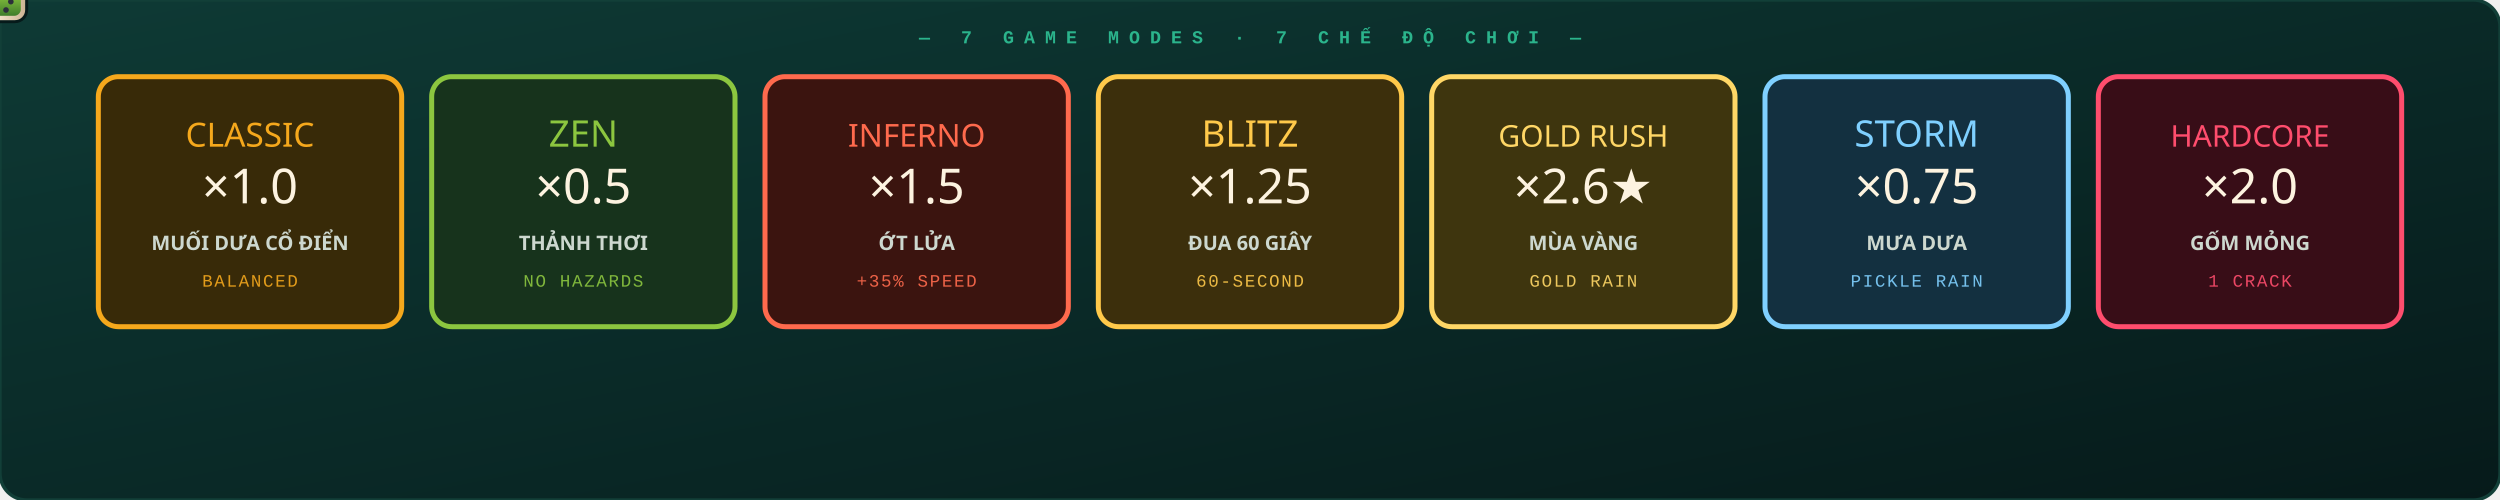
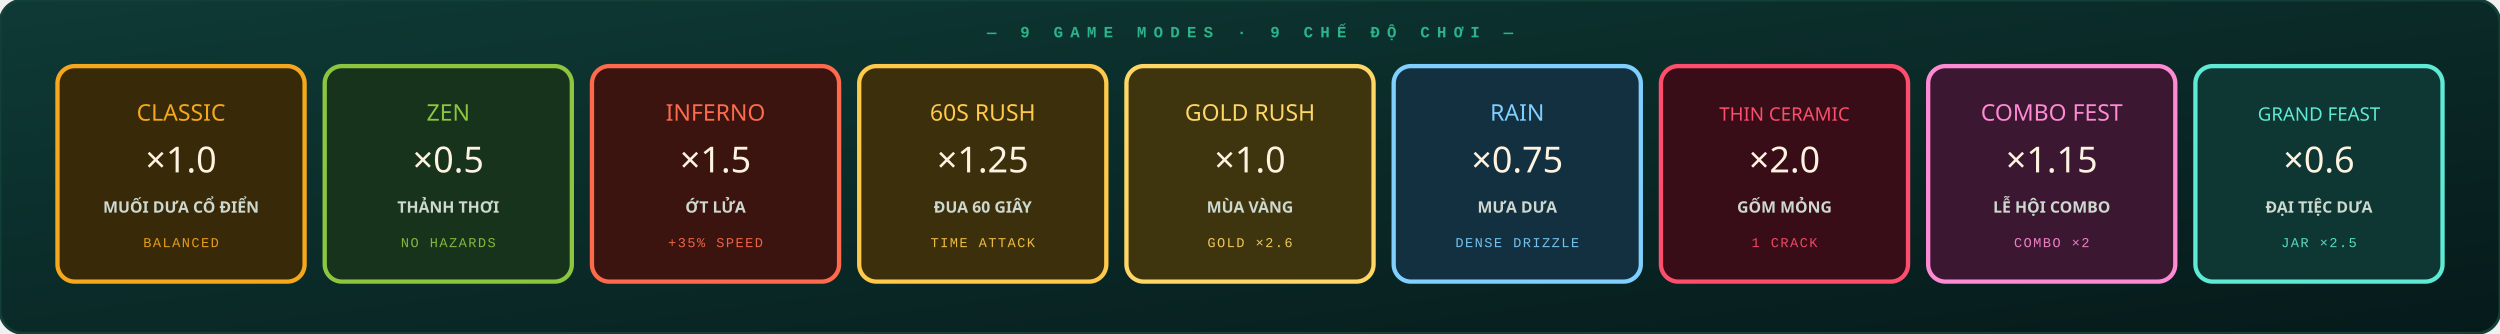
- <svg xmlns="http://www.w3.org/2000/svg" viewBox="0 0 1500 300" role="img" aria-label="Lọ Chéo — 7 game modes: Classic, Zen, Inferno, 60-Second Rush, Gold Rush, Pickle Rain, Thin Ceramic">
+ <svg xmlns="http://www.w3.org/2000/svg" viewBox="0 0 1740 232" role="img" aria-label="Lọ Chéo — 9 game modes: Classic, Zen, Inferno, 60-Second Rush, Gold Rush, Pickle Rain, Thin Ceramic, Combo Festival, Grand Feast">
  <defs>
-     <linearGradient id="modesBg" x1="0" y1="0" x2="1" y2="1">
+     <linearGradient id="mBg" x1="0" y1="0" x2="1" y2="1">
      <stop offset="0" stop-color="#0e3a35" />
      <stop offset="1" stop-color="#061a1a" />
    </linearGradient>
-     <linearGradient id="jarBody" x1="0" y1="0" x2="1" y2="0">
-       <stop offset="0" stop-color="#fffaf0" />
-       <stop offset="0.45" stop-color="#f3e3c8" />
-       <stop offset="1" stop-color="#cbb191" />
-     </linearGradient>
-     <linearGradient id="jarBrine" x1="0" y1="0" x2="0" y2="1">
-       <stop offset="0" stop-color="#8cc63f" />
-       <stop offset="1" stop-color="#3f7d2a" />
-     </linearGradient>
-     <path id="flightPath" d="M 30 262 L 1470 44" />
  </defs>
-   <rect width="1500" height="300" rx="16" fill="url(#modesBg)" />
-   <rect width="1500" height="300" rx="16" fill="none" stroke="#123f38" stroke-width="2" />
-   <text x="750" y="26" text-anchor="middle" font-family="'Courier New',monospace" font-weight="700" font-size="11" letter-spacing="6" fill="#2bb48c">— 7 GAME MODES · 7 CHẾ ĐỘ CHƠI —</text>
-   <g transform="translate(59 46)">
-     <rect width="182" height="150" rx="12" fill="#241d05" stroke="#f5a81c" stroke-width="3" />
-     <rect width="182" height="150" rx="12" fill="#f5a81c" opacity="0.10">
-       <animate attributeName="opacity" values="0.06;0.30;0.06" dur="3.4s" begin="0.0s" repeatCount="indefinite" />
+   <rect width="1740" height="232" rx="16" fill="url(#mBg)" />
+   <rect width="1740" height="232" rx="16" fill="none" stroke="#123f38" stroke-width="2" />
+   <text x="870" y="26" text-anchor="middle" font-family="'Courier New',monospace" font-weight="700" font-size="11" letter-spacing="5" fill="#2bb48c">— 9 GAME MODES · 9 CHẾ ĐỘ CHƠI —</text>
+   <g transform="translate(40 46)">
+     <rect width="172" height="150" rx="12" fill="#241d05" stroke="#f5a81c" stroke-width="3" />
+     <rect width="172" height="150" rx="12" fill="#f5a81c" opacity="0.10">
+       <animate attributeName="opacity" values="0.06;0.32;0.06" dur="3.4s" begin="0.00s" repeatCount="indefinite" />
    </rect>
-     <text x="91" y="42" text-anchor="middle" font-family="'Bungee','Arial Black',sans-serif" font-size="20" fill="#f5a81c">CLASSIC</text>
-     <text x="91" y="76" text-anchor="middle" font-family="'Bungee','Arial Black',sans-serif" font-size="29" fill="#fdf3e0">×1.0</text>
-     <text x="91" y="104" text-anchor="middle" font-family="'Be Vietnam Pro',sans-serif" font-weight="700" font-size="12" fill="#cdd8cf">MUỐI DƯA CỔ ĐIỂN</text>
-     <text x="91" y="126" text-anchor="middle" font-family="'Courier New',monospace" font-size="10.5" letter-spacing="1" fill="#f5a81c" opacity="0.9">BALANCED</text>
+     <text x="86" y="38" text-anchor="middle" font-family="'Bungee','Arial Black',sans-serif" font-size="16" fill="#f5a81c">CLASSIC</text>
+     <text x="86" y="74" text-anchor="middle" font-family="'Bungee','Arial Black',sans-serif" font-size="25" fill="#fdf3e0">×1.0</text>
+     <text x="86" y="102" text-anchor="middle" font-family="'Be Vietnam Pro',sans-serif" font-weight="700" font-size="11" fill="#cdd8cf">MUỐI DƯA CỔ ĐIỂN</text>
+     <text x="86" y="126" text-anchor="middle" font-family="'Courier New',monospace" font-size="9.5" letter-spacing="1" fill="#f5a81c" opacity="0.9">BALANCED</text>
  </g>
-   <g transform="translate(259 46)">
-     <rect width="182" height="150" rx="12" fill="#0a2418" stroke="#8cc63f" stroke-width="3" />
-     <rect width="182" height="150" rx="12" fill="#8cc63f" opacity="0.10">
-       <animate attributeName="opacity" values="0.06;0.30;0.06" dur="3.4s" begin="0.5s" repeatCount="indefinite" />
+   <g transform="translate(226 46)">
+     <rect width="172" height="150" rx="12" fill="#0a2418" stroke="#8cc63f" stroke-width="3" />
+     <rect width="172" height="150" rx="12" fill="#8cc63f" opacity="0.10">
+       <animate attributeName="opacity" values="0.06;0.32;0.06" dur="3.4s" begin="0.35s" repeatCount="indefinite" />
    </rect>
-     <text x="91" y="42" text-anchor="middle" font-family="'Bungee','Arial Black',sans-serif" font-size="22" fill="#8cc63f">ZEN</text>
-     <text x="91" y="76" text-anchor="middle" font-family="'Bungee','Arial Black',sans-serif" font-size="29" fill="#fdf3e0">×0.5</text>
-     <text x="91" y="104" text-anchor="middle" font-family="'Be Vietnam Pro',sans-serif" font-weight="700" font-size="12" fill="#cdd8cf">THẢNH THƠI</text>
-     <text x="91" y="126" text-anchor="middle" font-family="'Courier New',monospace" font-size="10.5" letter-spacing="1" fill="#8cc63f" opacity="0.9">NO HAZARDS</text>
+     <text x="86" y="38" text-anchor="middle" font-family="'Bungee','Arial Black',sans-serif" font-size="16" fill="#8cc63f">ZEN</text>
+     <text x="86" y="74" text-anchor="middle" font-family="'Bungee','Arial Black',sans-serif" font-size="25" fill="#fdf3e0">×0.5</text>
+     <text x="86" y="102" text-anchor="middle" font-family="'Be Vietnam Pro',sans-serif" font-weight="700" font-size="11" fill="#cdd8cf">THẢNH THƠI</text>
+     <text x="86" y="126" text-anchor="middle" font-family="'Courier New',monospace" font-size="9.5" letter-spacing="1" fill="#8cc63f" opacity="0.9">NO HAZARDS</text>
  </g>
-   <g transform="translate(459 46)">
-     <rect width="182" height="150" rx="12" fill="#260b08" stroke="#ff6a4d" stroke-width="3" />
-     <rect width="182" height="150" rx="12" fill="#ff6a4d" opacity="0.10">
-       <animate attributeName="opacity" values="0.06;0.30;0.06" dur="3.4s" begin="1.0s" repeatCount="indefinite" />
+   <g transform="translate(412 46)">
+     <rect width="172" height="150" rx="12" fill="#260b08" stroke="#ff6a4d" stroke-width="3" />
+     <rect width="172" height="150" rx="12" fill="#ff6a4d" opacity="0.10">
+       <animate attributeName="opacity" values="0.06;0.32;0.06" dur="3.4s" begin="0.70s" repeatCount="indefinite" />
    </rect>
-     <text x="91" y="42" text-anchor="middle" font-family="'Bungee','Arial Black',sans-serif" font-size="19" fill="#ff6a4d">INFERNO</text>
-     <text x="91" y="76" text-anchor="middle" font-family="'Bungee','Arial Black',sans-serif" font-size="29" fill="#fdf3e0">×1.5</text>
-     <text x="91" y="104" text-anchor="middle" font-family="'Be Vietnam Pro',sans-serif" font-weight="700" font-size="12" fill="#cdd8cf">ỚT LỬA</text>
-     <text x="91" y="126" text-anchor="middle" font-family="'Courier New',monospace" font-size="10.5" letter-spacing="1" fill="#ff6a4d" opacity="0.9">+35% SPEED</text>
+     <text x="86" y="38" text-anchor="middle" font-family="'Bungee','Arial Black',sans-serif" font-size="16" fill="#ff6a4d">INFERNO</text>
+     <text x="86" y="74" text-anchor="middle" font-family="'Bungee','Arial Black',sans-serif" font-size="25" fill="#fdf3e0">×1.5</text>
+     <text x="86" y="102" text-anchor="middle" font-family="'Be Vietnam Pro',sans-serif" font-weight="700" font-size="11" fill="#cdd8cf">ỚT LỬA</text>
+     <text x="86" y="126" text-anchor="middle" font-family="'Courier New',monospace" font-size="9.5" letter-spacing="1" fill="#ff6a4d" opacity="0.9">+35% SPEED</text>
  </g>
-   <g transform="translate(659 46)">
-     <rect width="182" height="150" rx="12" fill="#271e06" stroke="#ffc94a" stroke-width="3" />
-     <rect width="182" height="150" rx="12" fill="#ffc94a" opacity="0.10">
-       <animate attributeName="opacity" values="0.06;0.30;0.06" dur="3.4s" begin="1.5s" repeatCount="indefinite" />
+   <g transform="translate(598 46)">
+     <rect width="172" height="150" rx="12" fill="#271e06" stroke="#ffc94a" stroke-width="3" />
+     <rect width="172" height="150" rx="12" fill="#ffc94a" opacity="0.10">
+       <animate attributeName="opacity" values="0.06;0.32;0.06" dur="3.4s" begin="1.05s" repeatCount="indefinite" />
    </rect>
-     <text x="91" y="42" text-anchor="middle" font-family="'Bungee','Arial Black',sans-serif" font-size="22" fill="#ffc94a">BLITZ</text>
-     <text x="91" y="76" text-anchor="middle" font-family="'Bungee','Arial Black',sans-serif" font-size="29" fill="#fdf3e0">×1.25</text>
-     <text x="91" y="104" text-anchor="middle" font-family="'Be Vietnam Pro',sans-serif" font-weight="700" font-size="12" fill="#cdd8cf">ĐUA 60 GIÂY</text>
-     <text x="91" y="126" text-anchor="middle" font-family="'Courier New',monospace" font-size="10.5" letter-spacing="1" fill="#ffc94a" opacity="0.9">60-SECOND</text>
+     <text x="86" y="38" text-anchor="middle" font-family="'Bungee','Arial Black',sans-serif" font-size="16" fill="#ffc94a">60S RUSH</text>
+     <text x="86" y="74" text-anchor="middle" font-family="'Bungee','Arial Black',sans-serif" font-size="25" fill="#fdf3e0">×1.25</text>
+     <text x="86" y="102" text-anchor="middle" font-family="'Be Vietnam Pro',sans-serif" font-weight="700" font-size="11" fill="#cdd8cf">ĐUA 60 GIÂY</text>
+     <text x="86" y="126" text-anchor="middle" font-family="'Courier New',monospace" font-size="9.5" letter-spacing="1" fill="#ffc94a" opacity="0.9">TIME ATTACK</text>
  </g>
-   <g transform="translate(859 46)">
-     <rect width="182" height="150" rx="12" fill="#292404" stroke="#ffd766" stroke-width="3" />
-     <rect width="182" height="150" rx="12" fill="#ffd766" opacity="0.10">
-       <animate attributeName="opacity" values="0.06;0.30;0.06" dur="3.4s" begin="2.0s" repeatCount="indefinite" />
+   <g transform="translate(784 46)">
+     <rect width="172" height="150" rx="12" fill="#292404" stroke="#ffd766" stroke-width="3" />
+     <rect width="172" height="150" rx="12" fill="#ffd766" opacity="0.10">
+       <animate attributeName="opacity" values="0.06;0.32;0.06" dur="3.4s" begin="1.40s" repeatCount="indefinite" />
    </rect>
-     <text x="91" y="42" text-anchor="middle" font-family="'Bungee','Arial Black',sans-serif" font-size="18" fill="#ffd766">GOLD RUSH</text>
-     <text x="91" y="76" text-anchor="middle" font-family="'Bungee','Arial Black',sans-serif" font-size="29" fill="#fdf3e0">×2.6★</text>
-     <text x="91" y="104" text-anchor="middle" font-family="'Be Vietnam Pro',sans-serif" font-weight="700" font-size="12" fill="#cdd8cf">MÙA VÀNG</text>
-     <text x="91" y="126" text-anchor="middle" font-family="'Courier New',monospace" font-size="10.5" letter-spacing="1" fill="#ffd766" opacity="0.9">GOLD RAIN</text>
+     <text x="86" y="38" text-anchor="middle" font-family="'Bungee','Arial Black',sans-serif" font-size="16" fill="#ffd766">GOLD RUSH</text>
+     <text x="86" y="74" text-anchor="middle" font-family="'Bungee','Arial Black',sans-serif" font-size="25" fill="#fdf3e0">×1.0</text>
+     <text x="86" y="102" text-anchor="middle" font-family="'Be Vietnam Pro',sans-serif" font-weight="700" font-size="11" fill="#cdd8cf">MÙA VÀNG</text>
+     <text x="86" y="126" text-anchor="middle" font-family="'Courier New',monospace" font-size="9.5" letter-spacing="1" fill="#ffd766" opacity="0.9">GOLD ×2.6</text>
  </g>
-   <g transform="translate(1059 46)">
-     <rect width="182" height="150" rx="12" fill="#081f2b" stroke="#7fd0ff" stroke-width="3" />
-     <rect width="182" height="150" rx="12" fill="#7fd0ff" opacity="0.10">
-       <animate attributeName="opacity" values="0.06;0.30;0.06" dur="3.4s" begin="2.5s" repeatCount="indefinite" />
+   <g transform="translate(970 46)">
+     <rect width="172" height="150" rx="12" fill="#081f2b" stroke="#7fd0ff" stroke-width="3" />
+     <rect width="172" height="150" rx="12" fill="#7fd0ff" opacity="0.10">
+       <animate attributeName="opacity" values="0.06;0.32;0.06" dur="3.4s" begin="1.75s" repeatCount="indefinite" />
    </rect>
-     <text x="91" y="42" text-anchor="middle" font-family="'Bungee','Arial Black',sans-serif" font-size="22" fill="#7fd0ff">STORM</text>
-     <text x="91" y="76" text-anchor="middle" font-family="'Bungee','Arial Black',sans-serif" font-size="29" fill="#fdf3e0">×0.75</text>
-     <text x="91" y="104" text-anchor="middle" font-family="'Be Vietnam Pro',sans-serif" font-weight="700" font-size="12" fill="#cdd8cf">MƯA DƯA</text>
-     <text x="91" y="126" text-anchor="middle" font-family="'Courier New',monospace" font-size="10.5" letter-spacing="1" fill="#7fd0ff" opacity="0.9">PICKLE RAIN</text>
+     <text x="86" y="38" text-anchor="middle" font-family="'Bungee','Arial Black',sans-serif" font-size="16" fill="#7fd0ff">RAIN</text>
+     <text x="86" y="74" text-anchor="middle" font-family="'Bungee','Arial Black',sans-serif" font-size="25" fill="#fdf3e0">×0.75</text>
+     <text x="86" y="102" text-anchor="middle" font-family="'Be Vietnam Pro',sans-serif" font-weight="700" font-size="11" fill="#cdd8cf">MƯA DƯA</text>
+     <text x="86" y="126" text-anchor="middle" font-family="'Courier New',monospace" font-size="9.5" letter-spacing="1" fill="#7fd0ff" opacity="0.9">DENSE DRIZZLE</text>
  </g>
-   <g transform="translate(1259 46)">
-     <rect width="182" height="150" rx="12" fill="#22060d" stroke="#ff4d6d" stroke-width="3" />
-     <rect width="182" height="150" rx="12" fill="#ff4d6d" opacity="0.10">
-       <animate attributeName="opacity" values="0.06;0.30;0.06" dur="3.4s" begin="3.0s" repeatCount="indefinite" />
+   <g transform="translate(1156 46)">
+     <rect width="172" height="150" rx="12" fill="#22060d" stroke="#ff4d6d" stroke-width="3" />
+     <rect width="172" height="150" rx="12" fill="#ff4d6d" opacity="0.10">
+       <animate attributeName="opacity" values="0.06;0.32;0.06" dur="3.4s" begin="2.10s" repeatCount="indefinite" />
    </rect>
-     <text x="91" y="42" text-anchor="middle" font-family="'Bungee','Arial Black',sans-serif" font-size="18" fill="#ff4d6d">HARDCORE</text>
-     <text x="91" y="76" text-anchor="middle" font-family="'Bungee','Arial Black',sans-serif" font-size="29" fill="#fdf3e0">×2.0</text>
-     <text x="91" y="104" text-anchor="middle" font-family="'Be Vietnam Pro',sans-serif" font-weight="700" font-size="12" fill="#cdd8cf">GỐM MỎNG</text>
-     <text x="91" y="126" text-anchor="middle" font-family="'Courier New',monospace" font-size="10.5" letter-spacing="1" fill="#ff4d6d" opacity="0.9">1 CRACK</text>
+     <text x="86" y="38" text-anchor="middle" font-family="'Bungee','Arial Black',sans-serif" font-size="13" fill="#ff4d6d">THIN CERAMIC</text>
+     <text x="86" y="74" text-anchor="middle" font-family="'Bungee','Arial Black',sans-serif" font-size="25" fill="#fdf3e0">×2.0</text>
+     <text x="86" y="102" text-anchor="middle" font-family="'Be Vietnam Pro',sans-serif" font-weight="700" font-size="11" fill="#cdd8cf">GỐM MỎNG</text>
+     <text x="86" y="126" text-anchor="middle" font-family="'Courier New',monospace" font-size="9.5" letter-spacing="1" fill="#ff4d6d" opacity="0.9">1 CRACK</text>
  </g>
-   <circle r="3.4" fill="#ffc94a" opacity="0.85">
-     <animateMotion href="#flightPath" dur="5s" begin="-0.35s" repeatCount="indefinite" />
-   </circle>
-   <circle r="5" fill="#fff3c4" opacity="0.9">
-     <animateMotion href="#flightPath" dur="5s" begin="-0.17s" repeatCount="indefinite" />
-   </circle>
-   <g>
-     <animateMotion href="#flightPath" dur="5s" rotate="auto" repeatCount="indefinite" />
-     <rect x="-13" y="-19" width="26" height="7" rx="2" fill="#a9743a" stroke="#061a1a" stroke-width="1.6" />
-     <rect x="-16" y="-13" width="32" height="26" rx="7" fill="url(#jarBody)" stroke="#061a1a" stroke-width="1.8" />
-     <rect x="-12.5" y="-4" width="25" height="13.5" rx="4" fill="url(#jarBrine)" />
-     <circle cx="-4" cy="3" r="1.7" fill="#2c2f3a" />
-     <circle cx="3.6" cy="6" r="1.7" fill="#2c2f3a" />
-     <circle cx="6.5" cy="1" r="1.7" fill="#2c2f3a" />
-     <line x1="-10" y1="-9" x2="-4" y2="-9" stroke="#ffffff" stroke-width="1.8" stroke-linecap="round" opacity="0.75" />
+   <g transform="translate(1342 46)">
+     <rect width="172" height="150" rx="12" fill="#260a1f" stroke="#ff8ad4" stroke-width="3" />
+     <rect width="172" height="150" rx="12" fill="#ff8ad4" opacity="0.10">
+       <animate attributeName="opacity" values="0.06;0.32;0.06" dur="3.4s" begin="2.45s" repeatCount="indefinite" />
+     </rect>
+     <text x="86" y="38" text-anchor="middle" font-family="'Bungee','Arial Black',sans-serif" font-size="16" fill="#ff8ad4">COMBO FEST</text>
+     <text x="86" y="74" text-anchor="middle" font-family="'Bungee','Arial Black',sans-serif" font-size="25" fill="#fdf3e0">×1.15</text>
+     <text x="86" y="102" text-anchor="middle" font-family="'Be Vietnam Pro',sans-serif" font-weight="700" font-size="11" fill="#cdd8cf">LỄ HỘI COMBO</text>
+     <text x="86" y="126" text-anchor="middle" font-family="'Courier New',monospace" font-size="9.5" letter-spacing="1" fill="#ff8ad4" opacity="0.9">COMBO ×2</text>
+   </g>
+   <g transform="translate(1528 46)">
+     <rect width="172" height="150" rx="12" fill="#052422" stroke="#5eead4" stroke-width="3" />
+     <rect width="172" height="150" rx="12" fill="#5eead4" opacity="0.10">
+       <animate attributeName="opacity" values="0.06;0.32;0.06" dur="3.4s" begin="2.80s" repeatCount="indefinite" />
+     </rect>
+     <text x="86" y="38" text-anchor="middle" font-family="'Bungee','Arial Black',sans-serif" font-size="13" fill="#5eead4">GRAND FEAST</text>
+     <text x="86" y="74" text-anchor="middle" font-family="'Bungee','Arial Black',sans-serif" font-size="25" fill="#fdf3e0">×0.6</text>
+     <text x="86" y="102" text-anchor="middle" font-family="'Be Vietnam Pro',sans-serif" font-weight="700" font-size="11" fill="#cdd8cf">ĐẠI TIỆC DƯA</text>
+     <text x="86" y="126" text-anchor="middle" font-family="'Courier New',monospace" font-size="9.5" letter-spacing="1" fill="#5eead4" opacity="0.9">JAR ×2.5</text>
  </g>
</svg>
